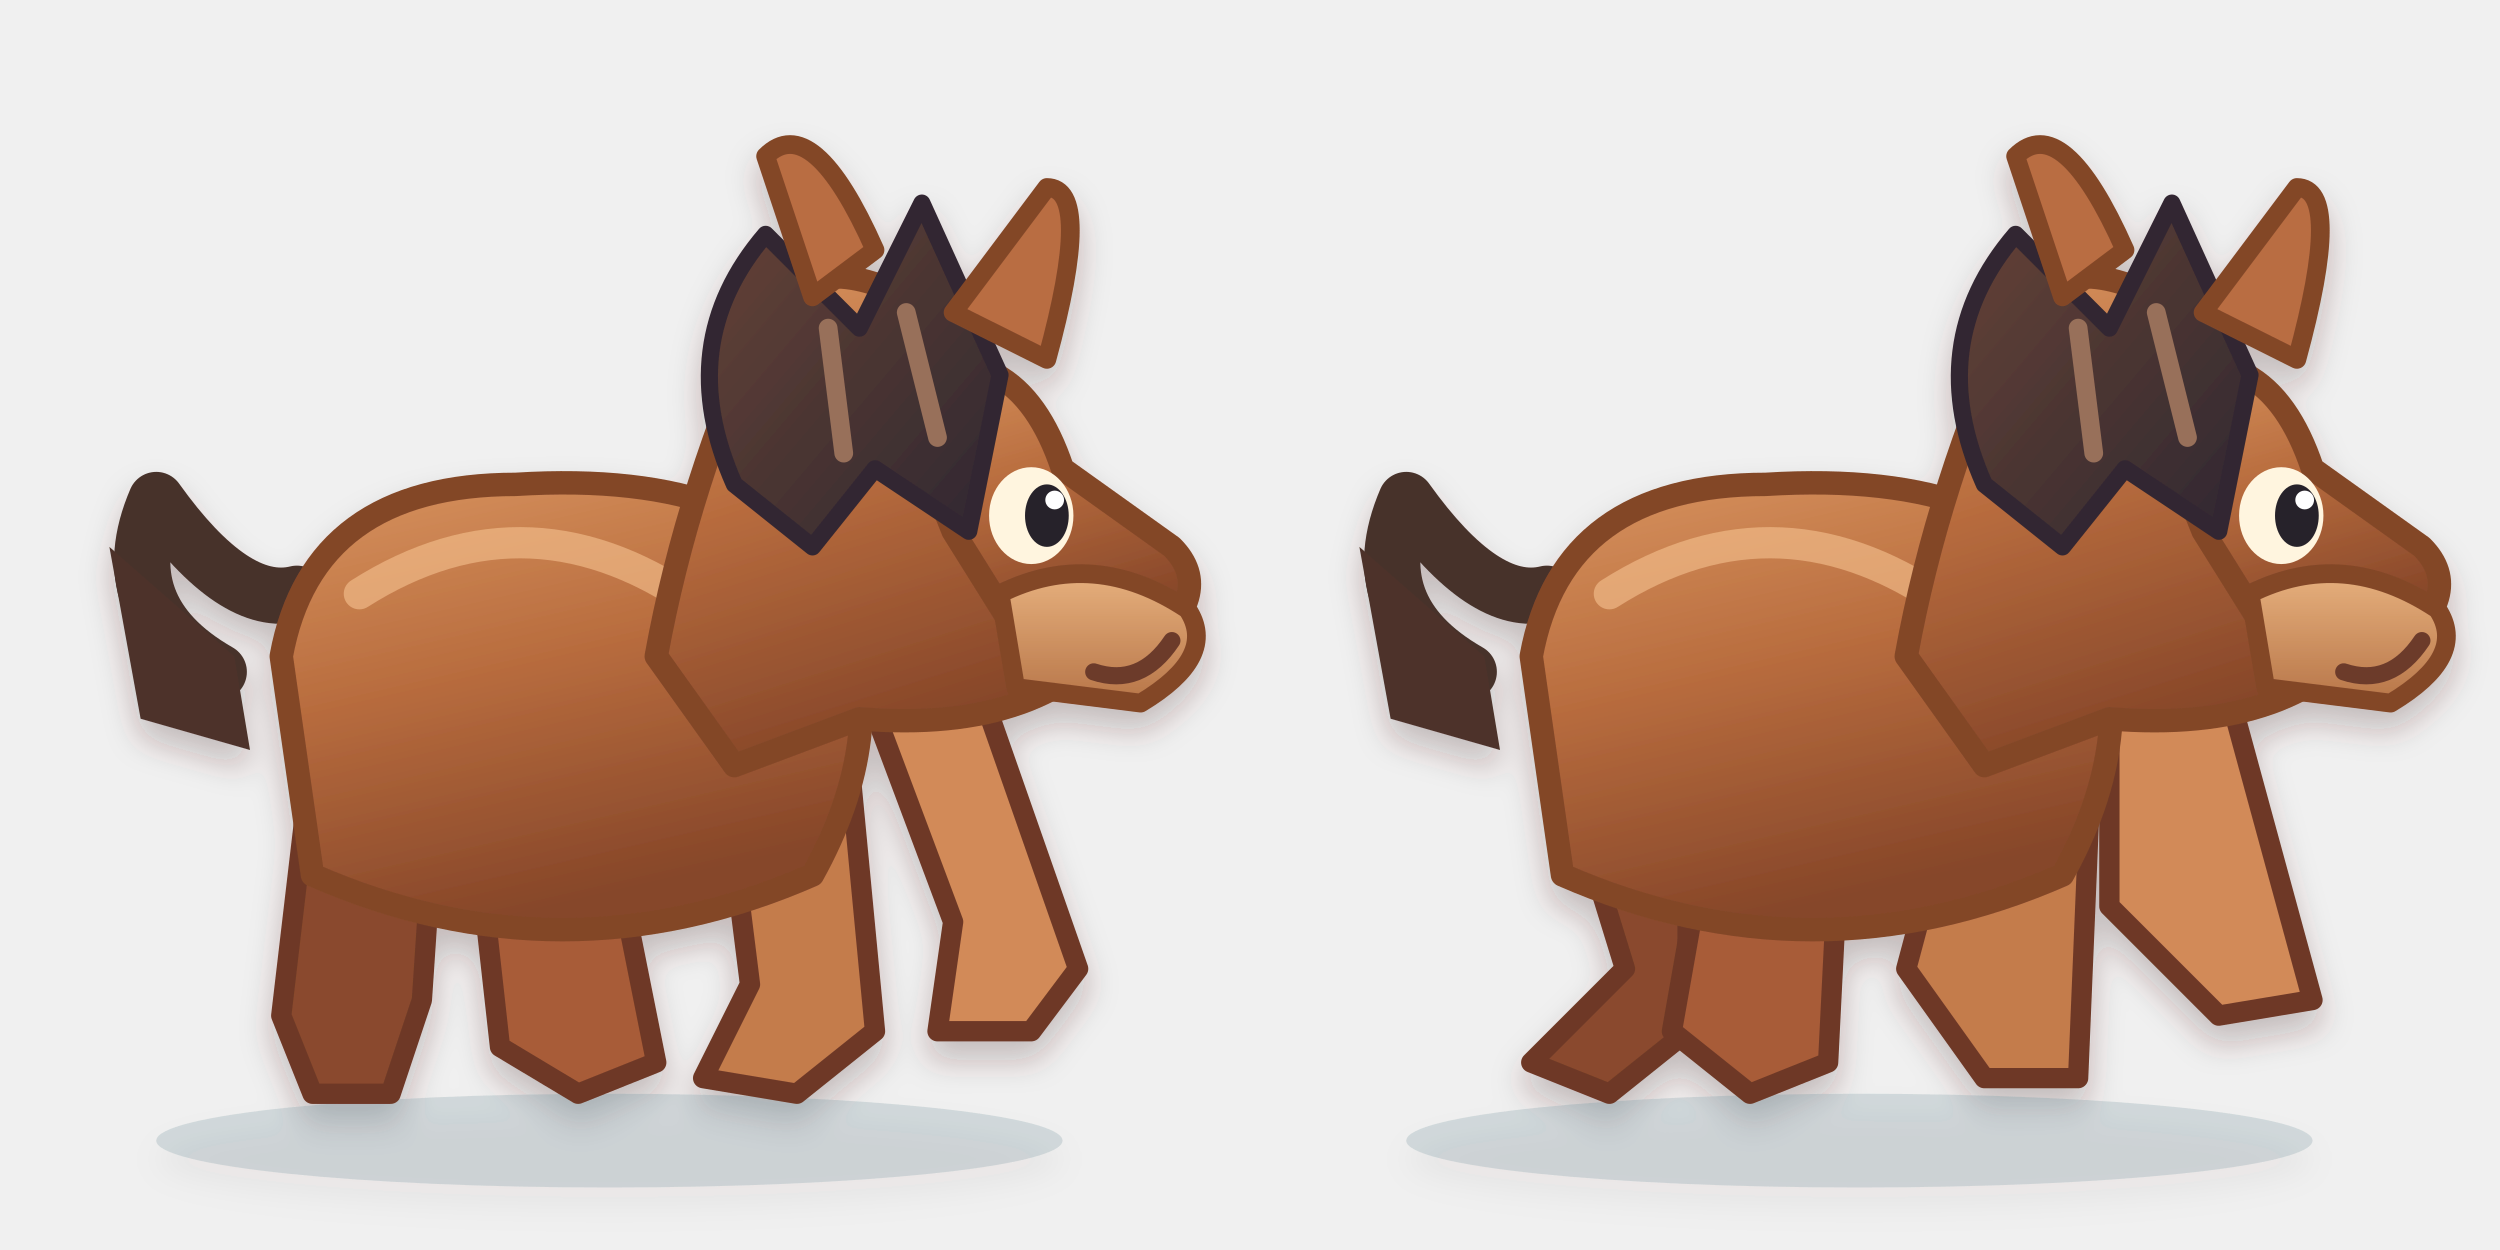
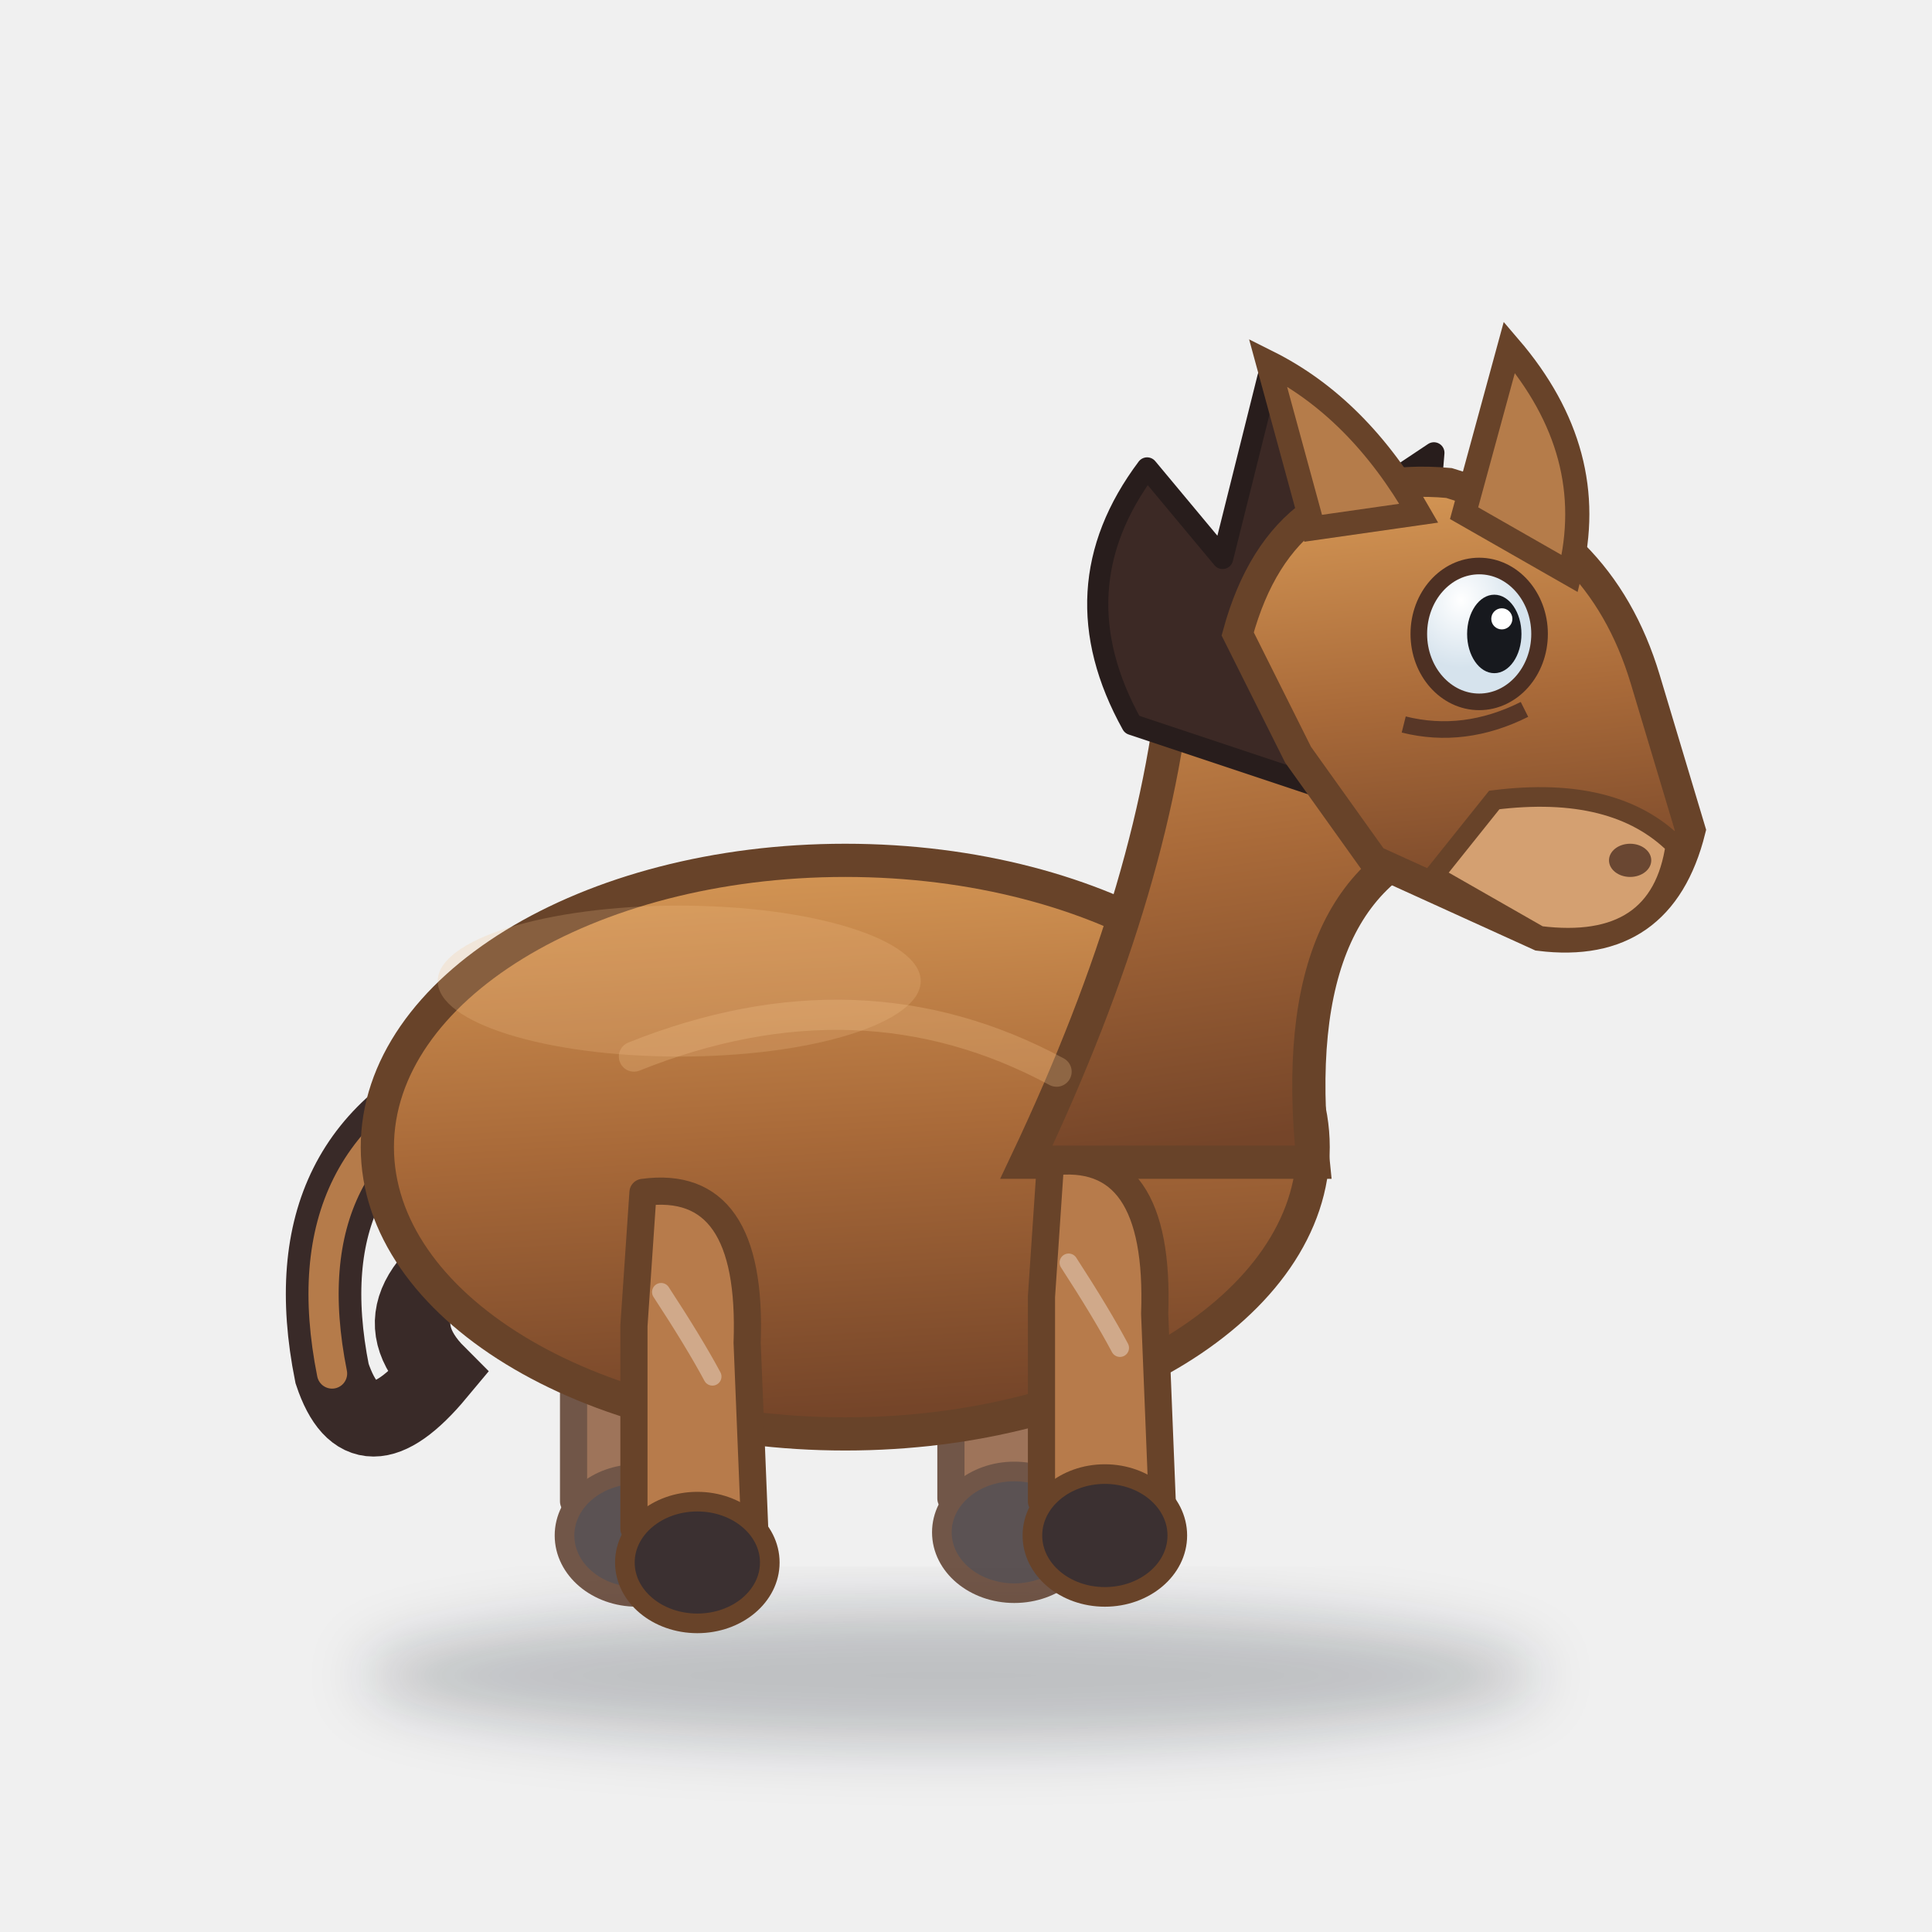
- <svg xmlns="http://www.w3.org/2000/svg" width="160" height="80" viewBox="0 0 160 80">
+ <svg xmlns="http://www.w3.org/2000/svg" width="128" height="128" viewBox="0 0 128 128" role="img" aria-label="Ló idle">
  <defs>
-     <linearGradient id="coat" x1="0" y1="0" x2=".3" y2="1">
-       <stop stop-color="#d8935e" />
-       <stop offset=".48" stop-color="#b86c3e" />
-       <stop offset="1" stop-color="#864629" />
+     <linearGradient id="groundShade" x1="0" y1="0" x2="0" y2="1">
+       <stop offset="0" stop-color="#1b2430" stop-opacity=".03" />
+       <stop offset="1" stop-color="#111827" stop-opacity=".24" />
    </linearGradient>
-     <linearGradient id="mane" x1="0" y1="0" x2="1" y2="1">
-       <stop stop-color="#674336" />
-       <stop offset="1" stop-color="#2e2730" />
+     <linearGradient id="pinkBody" x1="0" y1="0" x2=".1" y2="1">
+       <stop stop-color="#ffb7c7" />
+       <stop offset=".58" stop-color="#f58fa8" />
+       <stop offset="1" stop-color="#d96383" />
    </linearGradient>
-     <linearGradient id="sock" x1="0" y1="0" x2="0" y2="1">
-       <stop stop-color="#e6b07d" />
-       <stop offset="1" stop-color="#b77548" />
+     <linearGradient id="brownBody" x1="0" y1="0" x2=".15" y2="1">
+       <stop stop-color="#bd8a55" />
+       <stop offset=".55" stop-color="#9b683c" />
+       <stop offset="1" stop-color="#69472e" />
    </linearGradient>
-     <filter id="ds">
-       <feDropShadow dx="0" dy="1.2" stdDeviation="1" flood-color="#47291e" flood-opacity=".25" />
+     <linearGradient id="horseBody" x1="0" y1="0" x2=".1" y2="1">
+       <stop stop-color="#d89a57" />
+       <stop offset=".52" stop-color="#a96a39" />
+       <stop offset="1" stop-color="#754529" />
+     </linearGradient>
+     <linearGradient id="grayBody" x1="0" y1="0" x2="0" y2="1">
+       <stop stop-color="#c1c9ce" />
+       <stop offset=".55" stop-color="#909ba2" />
+       <stop offset="1" stop-color="#68737c" />
+     </linearGradient>
+     <linearGradient id="penguinBody" x1="0" y1="0" x2="0" y2="1">
+       <stop stop-color="#3d4a5d" />
+       <stop offset=".5" stop-color="#202b3a" />
+       <stop offset="1" stop-color="#111923" />
+     </linearGradient>
+     <linearGradient id="belly" x1="0" y1="0" x2="0" y2="1">
+       <stop stop-color="#fffef4" />
+       <stop offset="1" stop-color="#e7e8e2" />
+     </linearGradient>
+     <linearGradient id="hoof" x1="0" y1="0" x2="0" y2="1">
+       <stop stop-color="#695246" />
+       <stop offset="1" stop-color="#30262b" />
+     </linearGradient>
+     <radialGradient id="eyeGlow" cx="35%" cy="25%">
+       <stop stop-color="#ffffff" />
+       <stop offset="1" stop-color="#d6e3ed" />
+     </radialGradient>
+     <filter id="softShadow" x="-30%" y="-30%" width="160%" height="180%">
+       <feGaussianBlur stdDeviation="2" />
    </filter>
  </defs>
-   <g filter="url(#ds)" stroke-linecap="round" stroke-linejoin="round">
-     <ellipse cx="39" cy="73" rx="29" ry="3" fill="#456a762c" stroke="none" />
-     <path d="M14 43 Q7 39 10 32 Q15 39 19 38" fill="none" stroke="#46302a" stroke-width="3.6" />
-     <path d="M15 42 L7 35 L9 46 L16 48" fill="#4d332a" />
-     <path d="M20 48 L18 65 L20 70 L25 70 L27 64 L28 49Z" fill="#8a4a2d" stroke="#6e3927" stroke-width="1.3" />
-     <path d="M30 49 L32 67 L37 70 L42 68 L38 48Z" fill="#a85c38" stroke="#6e3927" stroke-width="1.3" />
-     <path d="M46 47 L48 63 L45 69 L51 70 L56 66 L54 45Z" fill="#c47b4c" stroke="#6e3927" stroke-width="1.3" />
-     <path d="M55 43 L61 59 L60 66 L66 66 L69 62 L62 42Z" fill="#d28a58" stroke="#6e3927" stroke-width="1.3" />
-     <path d="M18 42 Q20 31 33 31 Q49 30 54 39 Q57 47 52 56 Q36 63 20 56Z" fill="url(#coat)" stroke="#834728" stroke-width="1.5" />
-     <path d="M23 38 Q34 31 45 39" fill="none" stroke="#f2bd8a" stroke-width="2" opacity=".65" />
-     <path d="M42 42 Q44 31 49 20 Q52 16 58 19 L63 26 Q64 31 69 33 L72 40 Q67 47 55 46 L47 49Z" fill="url(#coat)" stroke="#834728" stroke-width="1.5" />
-     <path d="M57 24 Q65 21 68 30 L75 35 Q78 38 73 42 L66 42 L61 34Z" fill="url(#coat)" stroke="#834728" stroke-width="1.5" />
-     <path d="M64 38 Q70 35 76 39 Q78 42 73 45 L65 44Z" fill="url(#sock)" stroke="#834728" stroke-width="1.2" />
-     <path d="M47 31 Q43 22 49 15 L55 21 L59 13 L64 24 L62 34 L56 30 L52 35Z" fill="url(#mane)" stroke="#332730" stroke-width="1.1" />
-     <path d="M53 21 L54 29 M58 20 L60 28" stroke="#98705a" stroke-width="1.2" />
-     <path d="M52 19 L49 10 Q52 7 56 16Z" fill="#b96d42" stroke="#834728" stroke-width="1.2" />
-     <path d="M61 20 L67 12 Q70 12 67 23Z" fill="#b96d42" stroke="#834728" stroke-width="1.2" />
-     <ellipse cx="66" cy="33" rx="2.7" ry="3.1" fill="#fff5df" />
-     <ellipse cx="67" cy="33" rx="1.4" ry="2" fill="#28242b" />
-     <circle cx="67.5" cy="32" r=".6" fill="#fff" />
-     <path d="M70 43 Q73 44 75 41" stroke="#6c3b2b" stroke-width="1.1" fill="none" />
-   </g>
-   <g transform="translate(80 0)" filter="url(#ds)" stroke-linecap="round" stroke-linejoin="round">
-     <ellipse cx="39" cy="73" rx="29" ry="3" fill="#456a762c" stroke="none" />
-     <path d="M14 43 Q7 39 10 32 Q15 39 19 38" fill="none" stroke="#46302a" stroke-width="3.6" />
-     <path d="M15 42 L7 35 L9 46 L16 48" fill="#4d332a" />
-     <path d="M20 49 L24 62 L18 68 L23 70 L28 66 L28 49Z" fill="#8a4a2d" stroke="#6e3927" stroke-width="1.3" />
-     <path d="M30 49 L27 66 L32 70 L37 68 L38 48Z" fill="#a85c38" stroke="#6e3927" stroke-width="1.3" />
-     <path d="M46 47 L42 62 L47 69 L53 69 L54 45Z" fill="#c47b4c" stroke="#6e3927" stroke-width="1.3" />
-     <path d="M55 43 L55 58 L62 65 L68 64 L62 42Z" fill="#d28a58" stroke="#6e3927" stroke-width="1.3" />
-     <path d="M18 42 Q20 31 33 31 Q49 30 54 39 Q57 47 52 56 Q36 63 20 56Z" fill="url(#coat)" stroke="#834728" stroke-width="1.5" />
-     <path d="M23 38 Q34 31 45 39" fill="none" stroke="#f2bd8a" stroke-width="2" opacity=".65" />
-     <path d="M42 42 Q44 31 49 20 Q52 16 58 19 L63 26 Q64 31 69 33 L72 40 Q67 47 55 46 L47 49Z" fill="url(#coat)" stroke="#834728" stroke-width="1.5" />
-     <path d="M57 24 Q65 21 68 30 L75 35 Q78 38 73 42 L66 42 L61 34Z" fill="url(#coat)" stroke="#834728" stroke-width="1.5" />
-     <path d="M64 38 Q70 35 76 39 Q78 42 73 45 L65 44Z" fill="url(#sock)" stroke="#834728" stroke-width="1.2" />
-     <path d="M47 31 Q43 22 49 15 L55 21 L59 13 L64 24 L62 34 L56 30 L52 35Z" fill="url(#mane)" stroke="#332730" stroke-width="1.1" />
-     <path d="M53 21 L54 29 M58 20 L60 28" stroke="#98705a" stroke-width="1.2" />
-     <path d="M52 19 L49 10 Q52 7 56 16Z" fill="#b96d42" stroke="#834728" stroke-width="1.2" />
-     <path d="M61 20 L67 12 Q70 12 67 23Z" fill="#b96d42" stroke="#834728" stroke-width="1.2" />
-     <ellipse cx="66" cy="33" rx="2.7" ry="3.1" fill="#fff5df" />
-     <ellipse cx="67" cy="33" rx="1.4" ry="2" fill="#28242b" />
-     <circle cx="67.5" cy="32" r=".6" fill="#fff" />
-     <path d="M70 43 Q73 44 75 41" stroke="#6c3b2b" stroke-width="1.1" fill="none" />
+   <g transform="translate(0 0)">
+     <ellipse cx="63" cy="111" rx="39" ry="4.5" fill="#101820" opacity=".22" filter="url(#softShadow)" />
+     <g transform="rotate(0 42 78)" opacity=".82">
+       <path d="M 38.6 77 Q 45.9 76 45.5 87.04 L 46.0 99.47 Q 42 106.12 38.0 99.47 L 38.0 85.91 Z" fill="#8c5939" stroke="#563523" stroke-width="1.8" stroke-linejoin="round" />
+       <ellipse cx="42.2" cy="101.73" rx="4.8" ry="4.068" fill="#3b3031" stroke="#563523" stroke-width="1.3" />
+       <path d="M 39.8 83.65 Q 42 87.04 43.2 89.3" fill="none" stroke="#ffffff" stroke-opacity=".35" stroke-width="1.2" stroke-linecap="round" />
+     </g>
+     <g transform="rotate(0 67 78)" opacity=".82">
+       <path d="M 63.6 77 Q 70.9 76 70.5 86.96 L 71.0 99.28 Q 67 105.88 63.0 99.28 L 63.0 85.84 Z" fill="#8c5939" stroke="#563523" stroke-width="1.8" stroke-linejoin="round" />
+       <ellipse cx="67.2" cy="101.52" rx="4.8" ry="4.032" fill="#3b3031" stroke="#563523" stroke-width="1.3" />
+       <path d="M 64.8 83.6 Q 67 86.96 68.2 89.2" fill="none" stroke="#ffffff" stroke-opacity=".35" stroke-width="1.2" stroke-linecap="round" />
+     </g>
+     <path d="M 32 71 Q 19 76 22 91 Q 24 97 29 91 Q 24 86 34 81" fill="none" stroke="#392a28" stroke-width="5" stroke-linecap="round" />
+     <path d="M 32 71 Q 19 76 22 91" fill="none" stroke="#b57b4a" stroke-width="2" stroke-linecap="round" />
+     <ellipse cx="56" cy="76" rx="31" ry="19" fill="url(#horseBody)" stroke="#684329" stroke-width="2.2" />
+     <ellipse cx="45" cy="65" rx="16" ry="5" fill="#f4c58c" opacity=".22" />
+     <path d="M 68 77 Q 77 58 78 43 Q 82 34 91 38 L 97 55 Q 85 58 87 77 Z" fill="url(#horseBody)" stroke="#684329" stroke-width="2.2" />
+     <path d="M 75 48 Q 70 39 76 31 L 81 37 L 84 25 L 89 34 L 95 30 L 94 42 L 99 48 L 90 53 Z" fill="#3c2925" stroke="#281d1c" stroke-width="1.4" stroke-linejoin="round" />
+     <path d="M 82 42 Q 85 31 96 32 Q 106 35 109 45 L 112 55 Q 110 63 102 62 L 91 57 L 86 50 Z" fill="url(#horseBody)" stroke="#684329" stroke-width="2" />
+     <path d="M 87 35 L 84 24 Q 90 27 94 34 Z" fill="#b57c4a" stroke="#684329" stroke-width="1.6" />
+     <path d="M 97 34 L 100 23 Q 106 30 104 38 Z" fill="#b57c4a" stroke="#684329" stroke-width="1.6" />
+     <path d="M 99 53 Q 107 52 111 56 Q 110 63 102 62 L 95 58 Z" fill="#d4a071" stroke="#684329" stroke-width="1.3" />
+     <ellipse cx="108" cy="57" rx="1.4" ry="1.1" fill="#6a4732" />
+     <ellipse cx="98" cy="42" rx="4" ry="4.5" fill="url(#eyeGlow)" stroke="#4d3023" stroke-width="1.1" />
+     <ellipse cx="99" cy="42" rx="1.8" ry="2.6" fill="#17191e" />
+     <circle cx="99.5" cy="41" r=".7" fill="#fff" />
+     <path d="M 93 48 Q 97 49 101 47" fill="none" stroke="#583727" stroke-width="1.1" />
+     <g transform="rotate(0 46 80)" opacity="1">
+       <path d="M 42.6 79 Q 49.9 78 49.5 88.96 L 50.0 101.28 Q 46 107.88 42.0 101.28 L 42.0 87.84 Z" fill="#b77b4b" stroke="#684329" stroke-width="1.8" stroke-linejoin="round" />
+       <ellipse cx="46.2" cy="103.52" rx="4.8" ry="4.032" fill="#3b3031" stroke="#684329" stroke-width="1.3" />
+       <path d="M 43.8 85.6 Q 46 88.96 47.2 91.2" fill="none" stroke="#ffffff" stroke-opacity=".35" stroke-width="1.2" stroke-linecap="round" />
+     </g>
+     <g transform="rotate(0 73 78)" opacity="1">
+       <path d="M 69.6 77 Q 76.9 76 76.5 87.04 L 77.0 99.47 Q 73 106.12 69.0 99.47 L 69.0 85.91 Z" fill="#b77b4b" stroke="#684329" stroke-width="1.8" stroke-linejoin="round" />
+       <ellipse cx="73.2" cy="101.73" rx="4.8" ry="4.068" fill="#3b3031" stroke="#684329" stroke-width="1.3" />
+       <path d="M 70.8 83.65 Q 73 87.04 74.2 89.3" fill="none" stroke="#ffffff" stroke-opacity=".35" stroke-width="1.2" stroke-linecap="round" />
+     </g>
+     <path d="M 42 70 Q 57 64 70 71" fill="none" stroke="#f4c58c" stroke-width="2" opacity=".27" stroke-linecap="round" />
  </g>
</svg>
